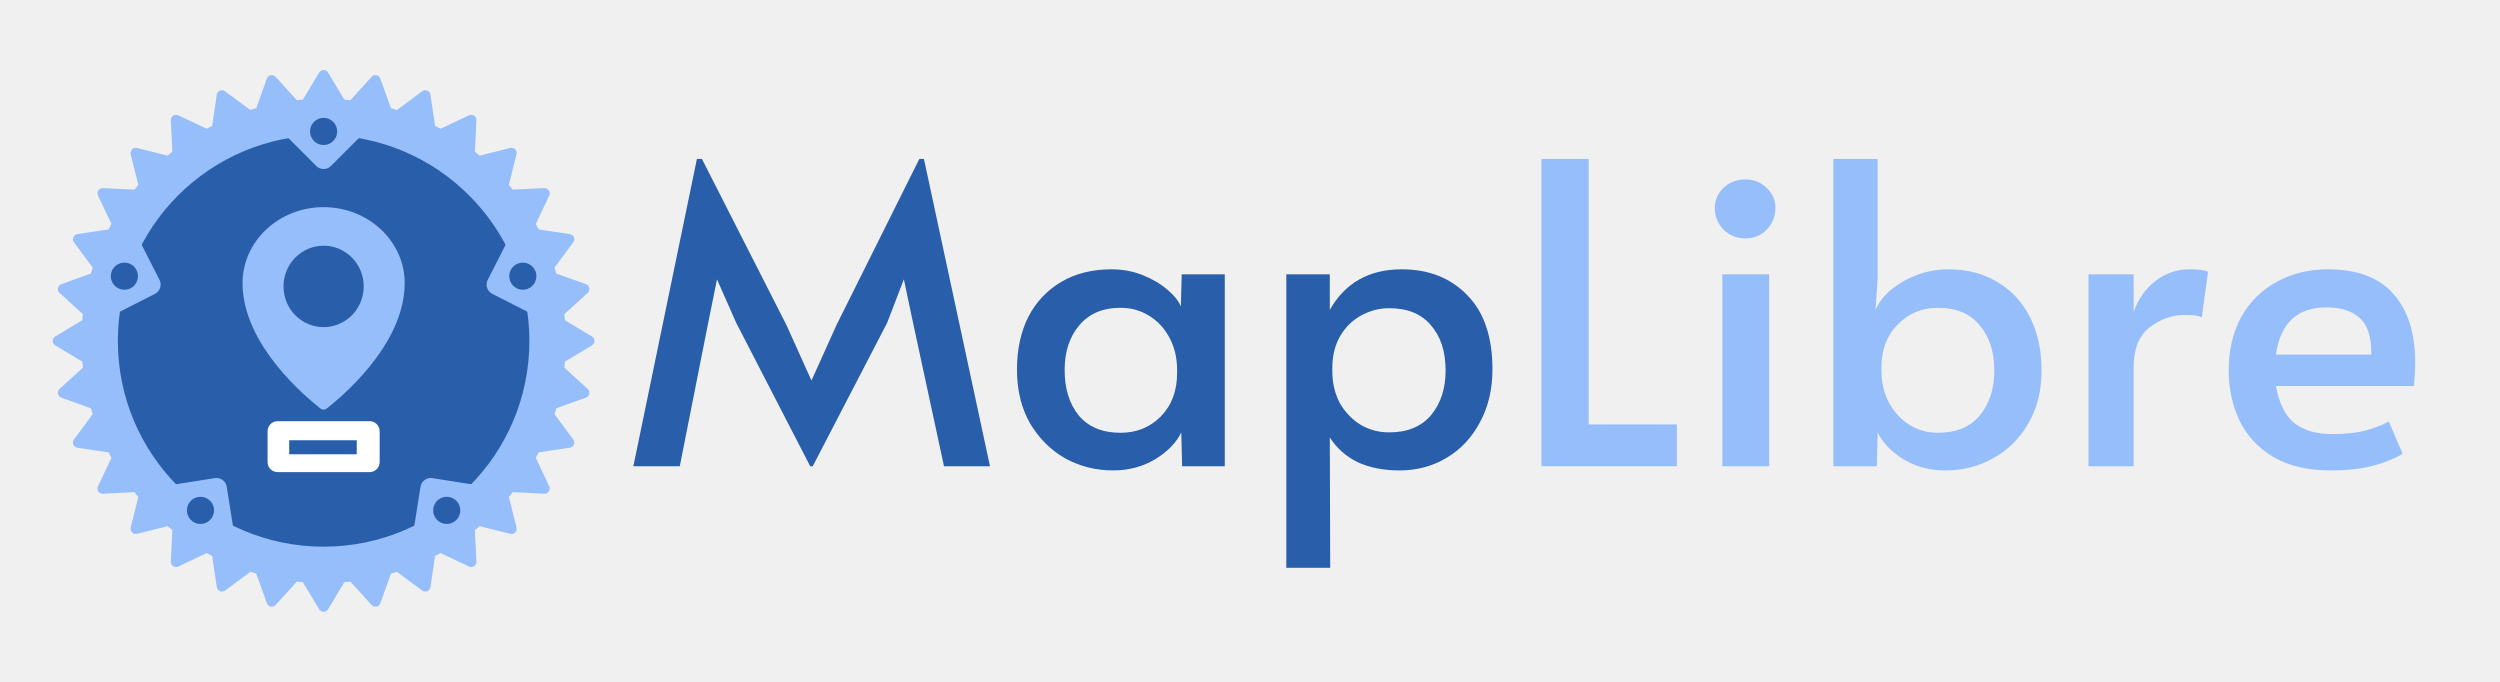
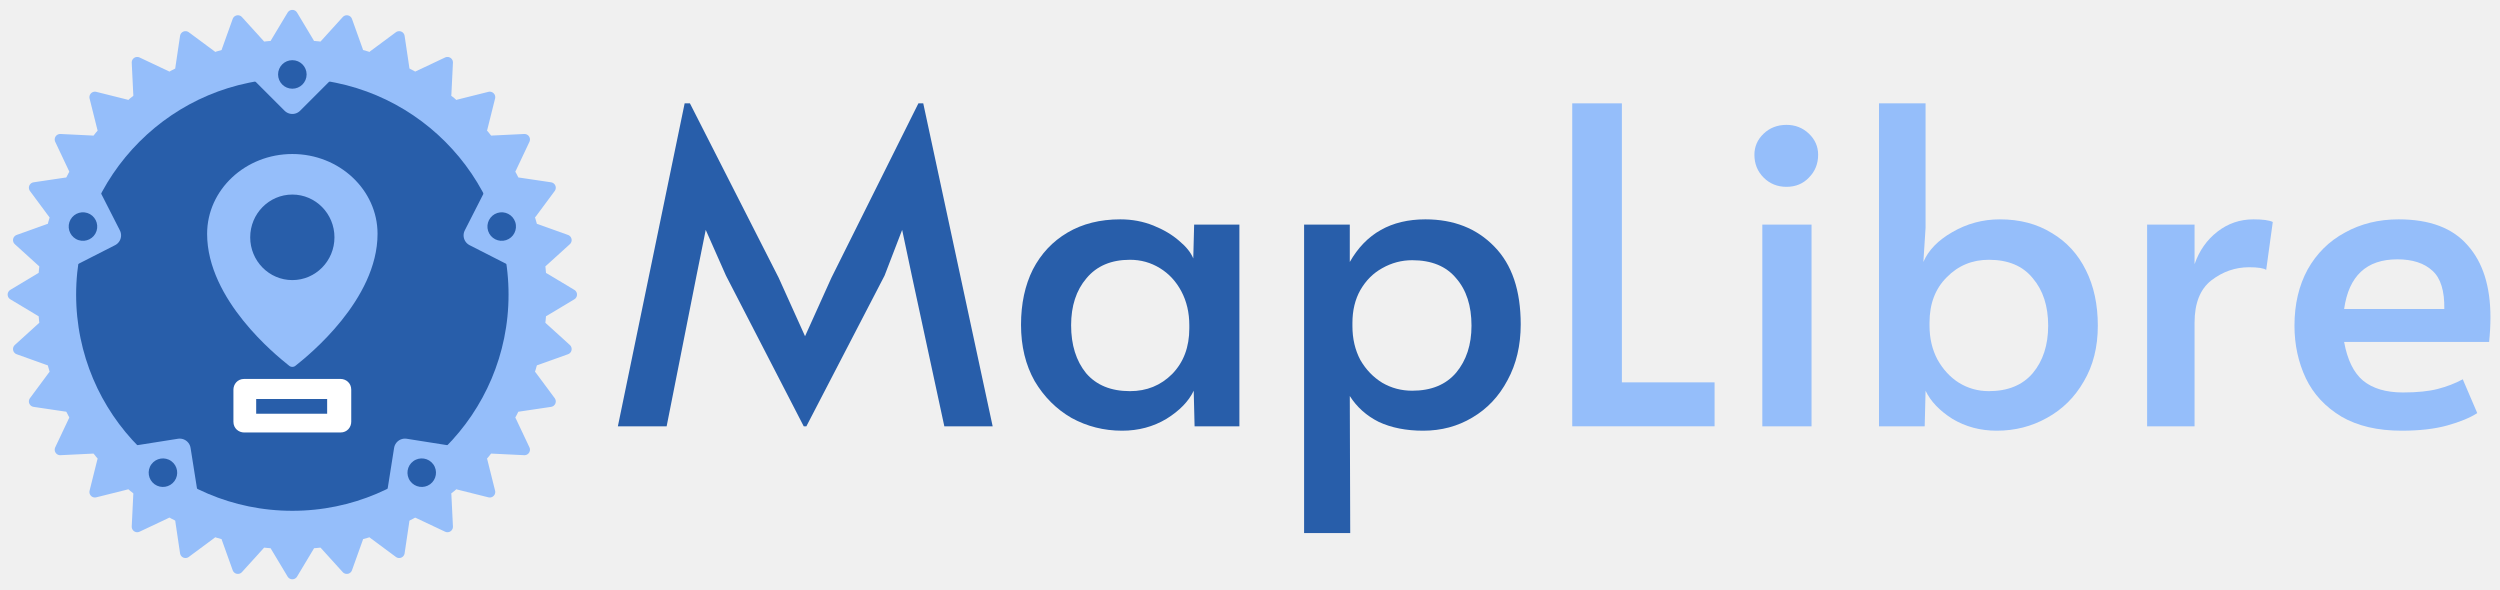
- <svg xmlns="http://www.w3.org/2000/svg" width="100%" height="100%" viewBox="0 0 165 45" version="1.1" xml:space="preserve" style="fill-rule:evenodd;clip-rule:evenodd;">
-   <g transform="matrix(1,0,0,1,19,7.5)">
-     <path d="M29.59,13.807L28.321,10.937L27.741,13.807L25.865,23.272L22.802,23.272L26.996,2.99L27.327,2.99L32.901,13.945L34.557,17.615L36.212,13.945L41.676,2.99L41.98,2.99L46.339,23.272L43.304,23.272L41.262,13.807L40.655,10.937L39.551,13.807L34.64,23.272L34.474,23.272L29.59,13.807Z" style="fill:rgb(40,94,170);fill-rule:nonzero;" />
-   </g>
-   <g transform="matrix(1,0,0,1,19,7.5)">
-     <path d="M54.467,23.548C53.326,23.548 52.268,23.281 51.293,22.747C50.337,22.196 49.564,21.423 48.975,20.43C48.405,19.418 48.12,18.24 48.12,16.898C48.12,15.573 48.368,14.414 48.865,13.421C49.38,12.427 50.107,11.655 51.045,11.103C51.983,10.551 53.087,10.275 54.356,10.275C55.092,10.275 55.782,10.404 56.426,10.661C57.07,10.919 57.612,11.241 58.054,11.627C58.495,11.995 58.79,12.363 58.937,12.731L58.992,10.606L61.834,10.606L61.834,23.272L59.02,23.272L58.965,21.037C58.652,21.699 58.082,22.288 57.254,22.803C56.426,23.299 55.497,23.548 54.467,23.548ZM54.963,21.064C56.012,21.064 56.895,20.706 57.612,19.988C58.33,19.252 58.689,18.296 58.689,17.118L58.689,16.925C58.689,16.134 58.523,15.426 58.192,14.8C57.861,14.175 57.41,13.687 56.84,13.338C56.27,12.988 55.644,12.814 54.963,12.814C53.786,12.814 52.875,13.2 52.232,13.973C51.588,14.727 51.266,15.711 51.266,16.925C51.266,18.158 51.579,19.16 52.204,19.933C52.848,20.687 53.768,21.064 54.963,21.064Z" style="fill:rgb(40,94,170);fill-rule:nonzero;" />
-   </g>
-   <g transform="matrix(1,0,0,1,19,7.5)">
-     <path d="M65.897,10.606L68.767,10.606L68.767,12.951C69.779,11.167 71.361,10.275 73.513,10.275C75.297,10.275 76.742,10.845 77.845,11.986C78.949,13.108 79.501,14.736 79.501,16.87C79.501,18.194 79.225,19.363 78.673,20.374C78.14,21.386 77.404,22.168 76.466,22.72C75.546,23.272 74.516,23.548 73.375,23.548C72.308,23.548 71.379,23.364 70.588,22.996C69.815,22.609 69.208,22.067 68.767,21.368L68.794,29.977L65.897,29.977L65.897,10.606ZM72.685,21.037C73.881,21.037 74.801,20.66 75.445,19.905C76.088,19.133 76.41,18.148 76.41,16.953C76.41,15.702 76.088,14.708 75.445,13.973C74.819,13.218 73.899,12.841 72.685,12.841C72.023,12.841 71.397,13.007 70.809,13.338C70.239,13.651 69.779,14.111 69.429,14.718C69.098,15.306 68.932,15.996 68.932,16.787L68.932,16.98C68.932,17.771 69.098,18.48 69.429,19.105C69.779,19.712 70.239,20.19 70.809,20.54C71.379,20.871 72.004,21.037 72.685,21.037Z" style="fill:rgb(40,94,170);fill-rule:nonzero;" />
-   </g>
-   <g transform="matrix(1,0,0,1,19,7.5)">
-     <path d="M82.736,2.99L85.854,2.99L85.854,20.512L91.676,20.512L91.676,23.272L82.736,23.272L82.736,2.99Z" style="fill:rgb(149,190,250);fill-rule:nonzero;" />
-   </g>
-   <g transform="matrix(1,0,0,1,19,7.5)">
-     <path d="M94.674,10.606L97.765,10.606L97.765,23.272L94.674,23.272L94.674,10.606ZM96.192,8.233C95.622,8.233 95.143,8.04 94.757,7.654C94.371,7.267 94.177,6.789 94.177,6.219C94.177,5.704 94.371,5.262 94.757,4.894C95.143,4.526 95.622,4.342 96.192,4.342C96.744,4.342 97.213,4.526 97.599,4.894C97.985,5.262 98.179,5.704 98.179,6.219C98.179,6.789 97.985,7.267 97.599,7.654C97.231,8.04 96.762,8.233 96.192,8.233Z" style="fill:rgb(149,190,250);fill-rule:nonzero;" />
-   </g>
-   <g transform="matrix(1,0,0,1,19,7.5)">
-     <path d="M109.396,23.548C108.366,23.548 107.437,23.299 106.609,22.803C105.8,22.288 105.239,21.699 104.926,21.037L104.871,23.272L102.001,23.272L102.001,2.99L104.926,2.99L104.926,10.799L104.788,12.951C105.101,12.216 105.708,11.59 106.609,11.075C107.529,10.542 108.523,10.275 109.59,10.275C110.84,10.275 111.926,10.56 112.846,11.13C113.784,11.682 114.501,12.464 114.998,13.476C115.495,14.469 115.743,15.628 115.743,16.953C115.743,18.296 115.449,19.464 114.86,20.457C114.29,21.451 113.517,22.214 112.542,22.747C111.586,23.281 110.537,23.548 109.396,23.548ZM108.9,21.064C110.095,21.064 111.015,20.687 111.659,19.933C112.303,19.16 112.625,18.167 112.625,16.953C112.625,15.72 112.303,14.727 111.659,13.973C111.034,13.2 110.114,12.814 108.9,12.814C107.851,12.814 106.968,13.182 106.251,13.917C105.533,14.635 105.174,15.582 105.174,16.76L105.174,16.953C105.174,17.744 105.34,18.452 105.671,19.077C106.021,19.703 106.471,20.19 107.023,20.54C107.594,20.889 108.219,21.064 108.9,21.064Z" style="fill:rgb(149,190,250);fill-rule:nonzero;" />
-   </g>
-   <g transform="matrix(1,0,0,1,19,7.5)">
-     <path d="M118.839,10.606L121.819,10.606L121.819,13.089C122.113,12.243 122.591,11.563 123.254,11.048C123.916,10.533 124.67,10.275 125.516,10.275C126.105,10.275 126.51,10.33 126.731,10.441L126.317,13.448C126.151,13.338 125.792,13.283 125.241,13.283C124.376,13.283 123.585,13.559 122.867,14.111C122.168,14.662 121.819,15.545 121.819,16.76L121.819,23.272L118.839,23.272L118.839,10.606Z" style="fill:rgb(149,190,250);fill-rule:nonzero;" />
-   </g>
-   <g transform="matrix(1,0,0,1,19,7.5)">
-     <path d="M134.826,23.548C133.318,23.548 132.057,23.253 131.046,22.665C130.034,22.058 129.289,21.257 128.81,20.264C128.332,19.252 128.093,18.148 128.093,16.953C128.093,15.61 128.369,14.432 128.921,13.421C129.491,12.409 130.273,11.636 131.266,11.103C132.26,10.551 133.382,10.275 134.633,10.275C136.583,10.275 138.027,10.818 138.965,11.903C139.922,12.97 140.4,14.478 140.4,16.428C140.4,16.925 140.372,17.44 140.317,17.974L131.211,17.974C131.414,19.096 131.809,19.905 132.398,20.402C133.005,20.899 133.842,21.147 134.909,21.147C135.792,21.147 136.518,21.073 137.089,20.926C137.659,20.779 138.183,20.577 138.662,20.319L139.572,22.444C139.112,22.738 138.487,22.996 137.696,23.217C136.905,23.437 135.948,23.548 134.826,23.548ZM137.503,15.904C137.521,14.764 137.273,13.963 136.758,13.503C136.242,13.025 135.507,12.786 134.55,12.786C132.618,12.786 131.505,13.825 131.211,15.904L137.503,15.904Z" style="fill:rgb(149,190,250);fill-rule:nonzero;" />
-   </g>
-   <g id="Logo" transform="matrix(0.0743591,0,0,0.0743591,-8.18244,-4.96454)">
-     <g id="pin" transform="matrix(2.71376,0,0,2.71376,233.68,205.756)">
-       <g transform="matrix(4.86716,0,0,4.86716,-12.724,-12.724)">
-         <circle cx="15" cy="15" r="14.3" style="fill:rgb(40,94,170);" />
+ <svg xmlns="http://www.w3.org/2000/svg" width="100%" height="100%" viewBox="0 0 157 37" version="1.1" xml:space="preserve" style="fill-rule:evenodd;clip-rule:evenodd;">
+   <path d="M45.59,17.307L44.32,14.437L43.741,17.307L41.865,26.772L38.802,26.772L42.996,6.49L43.327,6.49L48.901,17.445L50.557,21.115L52.212,17.445L57.676,6.49L57.98,6.49L62.339,26.772L59.304,26.772L57.262,17.307L56.655,14.437L55.551,17.307L50.64,26.772L50.474,26.772L45.59,17.307Z" style="fill:rgb(40,94,170);fill-rule:nonzero;" />
+   <path d="M70.467,27.048C69.326,27.048 68.268,26.781 67.293,26.247C66.337,25.696 65.564,24.923 64.975,23.93C64.405,22.918 64.12,21.74 64.12,20.398C64.12,19.073 64.368,17.914 64.865,16.921C65.38,15.927 66.107,15.155 67.045,14.603C67.983,14.051 69.087,13.775 70.356,13.775C71.092,13.775 71.782,13.904 72.426,14.161C73.07,14.419 73.612,14.741 74.054,15.127C74.495,15.495 74.79,15.863 74.937,16.231L74.992,14.106L77.834,14.106L77.834,26.772L75.02,26.772L74.965,24.537C74.652,25.199 74.082,25.788 73.254,26.303C72.426,26.799 71.497,27.048 70.467,27.048ZM70.963,24.564C72.012,24.564 72.895,24.206 73.612,23.488C74.33,22.752 74.689,21.796 74.689,20.618L74.689,20.425C74.689,19.634 74.523,18.926 74.192,18.3C73.861,17.675 73.41,17.187 72.84,16.838C72.269,16.488 71.644,16.314 70.963,16.314C69.786,16.314 68.875,16.7 68.232,17.473C67.588,18.227 67.266,19.211 67.266,20.425C67.266,21.658 67.578,22.66 68.204,23.433C68.848,24.187 69.768,24.564 70.963,24.564Z" style="fill:rgb(40,94,170);fill-rule:nonzero;" />
+   <path d="M81.897,14.106L84.767,14.106L84.767,16.452C85.779,14.667 87.361,13.775 89.513,13.775C91.297,13.775 92.742,14.345 93.845,15.486C94.949,16.608 95.501,18.236 95.501,20.37C95.501,21.694 95.225,22.863 94.673,23.874C94.14,24.886 93.404,25.668 92.466,26.22C91.546,26.772 90.516,27.048 89.375,27.048C88.308,27.048 87.379,26.864 86.588,26.496C85.815,26.109 85.208,25.567 84.767,24.868L84.794,33.477L81.897,33.477L81.897,14.106ZM88.685,24.537C89.881,24.537 90.801,24.16 91.445,23.405C92.088,22.633 92.41,21.648 92.41,20.453C92.41,19.202 92.088,18.208 91.445,17.473C90.819,16.718 89.899,16.341 88.685,16.341C88.023,16.341 87.397,16.507 86.809,16.838C86.239,17.151 85.779,17.611 85.429,18.218C85.098,18.806 84.932,19.496 84.932,20.287L84.932,20.48C84.932,21.271 85.098,21.98 85.429,22.605C85.779,23.212 86.239,23.69 86.809,24.04C87.379,24.371 88.004,24.537 88.685,24.537Z" style="fill:rgb(40,94,170);fill-rule:nonzero;" />
+   <path d="M98.736,6.49L101.854,6.49L101.854,24.012L107.676,24.012L107.676,26.772L98.736,26.772L98.736,6.49Z" style="fill:rgb(149,190,250);fill-rule:nonzero;" />
+   <path d="M110.674,14.106L113.765,14.106L113.765,26.772L110.674,26.772L110.674,14.106ZM112.192,11.733C111.622,11.733 111.143,11.54 110.757,11.154C110.371,10.767 110.177,10.289 110.177,9.719C110.177,9.204 110.371,8.762 110.757,8.394C111.143,8.026 111.622,7.842 112.192,7.842C112.744,7.842 113.213,8.026 113.599,8.394C113.985,8.762 114.179,9.204 114.179,9.719C114.179,10.289 113.985,10.767 113.599,11.154C113.231,11.54 112.762,11.733 112.192,11.733Z" style="fill:rgb(149,190,250);fill-rule:nonzero;" />
+   <path d="M125.396,27.048C124.366,27.048 123.437,26.799 122.609,26.303C121.8,25.788 121.239,25.199 120.926,24.537L120.871,26.772L118.001,26.772L118.001,6.49L120.926,6.49L120.926,14.299L120.788,16.452C121.101,15.716 121.708,15.09 122.609,14.575C123.529,14.042 124.523,13.775 125.59,13.775C126.84,13.775 127.926,14.06 128.846,14.63C129.784,15.182 130.501,15.964 130.998,16.976C131.495,17.969 131.743,19.128 131.743,20.453C131.743,21.796 131.449,22.964 130.86,23.957C130.29,24.951 129.517,25.714 128.542,26.247C127.586,26.781 126.537,27.048 125.396,27.048ZM124.9,24.564C126.095,24.564 127.015,24.187 127.659,23.433C128.303,22.66 128.625,21.667 128.625,20.453C128.625,19.22 128.303,18.227 127.659,17.473C127.034,16.7 126.114,16.314 124.9,16.314C123.851,16.314 122.968,16.682 122.251,17.417C121.533,18.135 121.174,19.082 121.174,20.26L121.174,20.453C121.174,21.244 121.34,21.952 121.671,22.577C122.021,23.203 122.471,23.69 123.023,24.04C123.594,24.389 124.219,24.564 124.9,24.564Z" style="fill:rgb(149,190,250);fill-rule:nonzero;" />
+   <path d="M134.839,14.106L137.819,14.106L137.819,16.59C138.113,15.743 138.591,15.063 139.254,14.548C139.916,14.033 140.67,13.775 141.516,13.775C142.105,13.775 142.51,13.83 142.731,13.941L142.317,16.948C142.151,16.838 141.792,16.783 141.241,16.783C140.376,16.783 139.585,17.059 138.867,17.611C138.168,18.162 137.819,19.045 137.819,20.26L137.819,26.772L134.839,26.772L134.839,14.106Z" style="fill:rgb(149,190,250);fill-rule:nonzero;" />
+   <path d="M150.826,27.048C149.318,27.048 148.057,26.753 147.046,26.165C146.034,25.558 145.289,24.757 144.81,23.764C144.332,22.752 144.093,21.648 144.093,20.453C144.093,19.11 144.369,17.932 144.921,16.921C145.491,15.909 146.273,15.136 147.266,14.603C148.26,14.051 149.382,13.775 150.633,13.775C152.583,13.775 154.027,14.318 154.965,15.403C155.922,16.47 156.4,17.978 156.4,19.928C156.4,20.425 156.372,20.94 156.317,21.474L147.211,21.474C147.414,22.596 147.809,23.405 148.398,23.902C149.005,24.399 149.842,24.647 150.909,24.647C151.792,24.647 152.518,24.573 153.089,24.426C153.659,24.279 154.183,24.077 154.662,23.819L155.572,25.944C155.112,26.238 154.487,26.496 153.696,26.717C152.905,26.937 151.948,27.048 150.826,27.048ZM153.503,19.404C153.521,18.264 153.273,17.463 152.758,17.003C152.242,16.525 151.507,16.286 150.55,16.286C148.618,16.286 147.505,17.325 147.211,19.404L153.503,19.404Z" style="fill:rgb(149,190,250);fill-rule:nonzero;" />
+   <g id="Logo">
+     <g id="pin">
+       <circle cx="18.359" cy="18.5" r="14.045" style="fill:rgb(40,94,170);" />
+       <path d="M13.007,14.685C13.007,11.921 15.408,9.672 18.359,9.672C21.31,9.672 23.71,11.921 23.71,14.685C23.71,18.839 19.334,22.346 18.646,22.897C18.603,22.931 18.575,22.954 18.562,22.965C18.505,23.015 18.432,23.04 18.359,23.04C18.285,23.04 18.212,23.015 18.155,22.965C18.142,22.954 18.114,22.931 18.071,22.897C17.384,22.346 13.007,18.839 13.007,14.685ZM18.359,17.59C19.82,17.59 21.004,16.387 21.004,14.904C21.004,13.421 19.82,12.218 18.359,12.218C16.897,12.218 15.713,13.421 15.713,14.904C15.713,16.387 16.897,17.59 18.359,17.59Z" style="fill:rgb(149,190,250);" />
+       <path d="M15.332,23.797C14.911,23.797 14.659,24.133 14.659,24.47L14.659,26.488C14.659,26.908 14.995,27.16 15.332,27.16L21.385,27.16C21.806,27.16 22.058,26.824 22.058,26.488L22.058,24.47C22.058,24.049 21.722,23.797 21.385,23.797L15.332,23.797ZM20.545,25.058L16.088,25.058L16.088,25.983L20.545,25.983L20.545,25.058Z" style="fill:white;" />
+     </g>
+     <g id="gear">
+       <circle cx="18.359" cy="18.5" r="14.783" style="fill:none;stroke:rgb(149,190,250);stroke-width:2.41px;" />
+       <g id="cogs">
+         <path id="cog" d="M34.173,19.531L35.892,18.5L34.173,17.469L34.173,19.531Z" style="fill:rgb(149,190,250);fill-rule:nonzero;stroke:rgb(149,190,250);stroke-width:0.69px;stroke-linejoin:round;" />
+         <path id="cog1" d="M33.668,22.597L35.555,21.921L34.071,20.574L33.668,22.597Z" style="fill:rgb(149,190,250);fill-rule:nonzero;stroke:rgb(149,190,250);stroke-width:0.69px;stroke-linejoin:round;" />
+         <path id="cog2" d="M32.575,25.505L34.558,25.21L33.364,23.599L32.575,25.505Z" style="fill:rgb(149,190,250);fill-rule:nonzero;stroke:rgb(149,190,250);stroke-width:0.69px;stroke-linejoin:round;" />
+         <path id="cog3" d="M30.935,28.144L32.937,28.241L32.081,26.429L30.935,28.144Z" style="fill:rgb(149,190,250);fill-rule:nonzero;stroke:rgb(149,190,250);stroke-width:0.69px;stroke-linejoin:round;" />
+         <path id="cog4" d="M28.812,30.412L30.757,30.898L30.271,28.953L28.812,30.412Z" style="fill:rgb(149,190,250);fill-rule:nonzero;stroke:rgb(149,190,250);stroke-width:0.69px;stroke-linejoin:round;" />
+         <path id="cog5" d="M26.287,32.223L28.1,33.079L28.002,31.077L26.287,32.223Z" style="fill:rgb(149,190,250);fill-rule:nonzero;stroke:rgb(149,190,250);stroke-width:0.69px;stroke-linejoin:round;" />
+         <path id="cog6" d="M23.458,33.506L25.068,34.699L25.363,32.716L23.458,33.506Z" style="fill:rgb(149,190,250);fill-rule:nonzero;stroke:rgb(149,190,250);stroke-width:0.69px;stroke-linejoin:round;" />
+         <path id="cog7" d="M20.432,34.212L21.779,35.697L22.455,33.81L20.432,34.212Z" style="fill:rgb(149,190,250);fill-rule:nonzero;stroke:rgb(149,190,250);stroke-width:0.69px;stroke-linejoin:round;" />
+         <path id="cog8" d="M17.327,34.315L18.359,36.034L19.39,34.315L17.327,34.315Z" style="fill:rgb(149,190,250);fill-rule:nonzero;stroke:rgb(149,190,250);stroke-width:0.69px;stroke-linejoin:round;" />
+         <path id="cog9" d="M14.262,33.81L14.938,35.697L16.285,34.212L14.262,33.81Z" style="fill:rgb(149,190,250);fill-rule:nonzero;stroke:rgb(149,190,250);stroke-width:0.69px;stroke-linejoin:round;" />
+         <path id="cog10" d="M11.354,32.716L11.649,34.699L13.259,33.506L11.354,32.716Z" style="fill:rgb(149,190,250);fill-rule:nonzero;stroke:rgb(149,190,250);stroke-width:0.69px;stroke-linejoin:round;" />
+         <path id="cog11" d="M8.715,31.077L8.617,33.079L10.43,32.223L8.715,31.077Z" style="fill:rgb(149,190,250);fill-rule:nonzero;stroke:rgb(149,190,250);stroke-width:0.69px;stroke-linejoin:round;" />
+         <path id="cog12" d="M6.446,28.953L5.96,30.898L7.905,30.412L6.446,28.953Z" style="fill:rgb(149,190,250);fill-rule:nonzero;stroke:rgb(149,190,250);stroke-width:0.69px;stroke-linejoin:round;" />
+         <path id="cog13" d="M4.636,26.429L3.78,28.241L5.782,28.144L4.636,26.429Z" style="fill:rgb(149,190,250);fill-rule:nonzero;stroke:rgb(149,190,250);stroke-width:0.69px;stroke-linejoin:round;" />
+         <path id="cog14" d="M3.353,23.599L2.159,25.21L4.142,25.505L3.353,23.599Z" style="fill:rgb(149,190,250);fill-rule:nonzero;stroke:rgb(149,190,250);stroke-width:0.69px;stroke-linejoin:round;" />
+         <path id="cog15" d="M2.646,20.574L1.162,21.921L3.049,22.597L2.646,20.574Z" style="fill:rgb(149,190,250);fill-rule:nonzero;stroke:rgb(149,190,250);stroke-width:0.69px;stroke-linejoin:round;" />
+         <path id="cog16" d="M2.544,17.469L0.825,18.5L2.544,19.531L2.544,17.469Z" style="fill:rgb(149,190,250);fill-rule:nonzero;stroke:rgb(149,190,250);stroke-width:0.69px;stroke-linejoin:round;" />
+         <path id="cog17" d="M3.049,14.403L1.162,15.079L2.646,16.426L3.049,14.403Z" style="fill:rgb(149,190,250);fill-rule:nonzero;stroke:rgb(149,190,250);stroke-width:0.69px;stroke-linejoin:round;" />
+         <path id="cog18" d="M4.142,11.495L2.159,11.79L3.353,13.401L4.142,11.495Z" style="fill:rgb(149,190,250);fill-rule:nonzero;stroke:rgb(149,190,250);stroke-width:0.69px;stroke-linejoin:round;" />
+         <path id="cog19" d="M5.782,8.856L3.78,8.759L4.636,10.571L5.782,8.856Z" style="fill:rgb(149,190,250);fill-rule:nonzero;stroke:rgb(149,190,250);stroke-width:0.69px;stroke-linejoin:round;" />
+         <path id="cog20" d="M7.905,6.588L5.96,6.102L6.446,8.047L7.905,6.588Z" style="fill:rgb(149,190,250);fill-rule:nonzero;stroke:rgb(149,190,250);stroke-width:0.69px;stroke-linejoin:round;" />
+         <path id="cog21" d="M10.43,4.777L8.617,3.921L8.715,5.923L10.43,4.777Z" style="fill:rgb(149,190,250);fill-rule:nonzero;stroke:rgb(149,190,250);stroke-width:0.69px;stroke-linejoin:round;" />
+         <path id="cog22" d="M13.259,3.494L11.649,2.301L11.354,4.284L13.259,3.494Z" style="fill:rgb(149,190,250);fill-rule:nonzero;stroke:rgb(149,190,250);stroke-width:0.69px;stroke-linejoin:round;" />
+         <path id="cog23" d="M16.285,2.788L14.938,1.303L14.262,3.19L16.285,2.788Z" style="fill:rgb(149,190,250);fill-rule:nonzero;stroke:rgb(149,190,250);stroke-width:0.69px;stroke-linejoin:round;" />
+         <path id="cog24" d="M19.39,2.685L18.359,0.966L17.327,2.685L19.39,2.685Z" style="fill:rgb(149,190,250);fill-rule:nonzero;stroke:rgb(149,190,250);stroke-width:0.69px;stroke-linejoin:round;" />
+         <path id="cog25" d="M22.455,3.19L21.779,1.303L20.432,2.788L22.455,3.19Z" style="fill:rgb(149,190,250);fill-rule:nonzero;stroke:rgb(149,190,250);stroke-width:0.69px;stroke-linejoin:round;" />
+         <path id="cog26" d="M25.363,4.284L25.068,2.301L23.458,3.494L25.363,4.284Z" style="fill:rgb(149,190,250);fill-rule:nonzero;stroke:rgb(149,190,250);stroke-width:0.69px;stroke-linejoin:round;" />
+         <path id="cog27" d="M28.002,5.923L28.1,3.921L26.287,4.777L28.002,5.923Z" style="fill:rgb(149,190,250);fill-rule:nonzero;stroke:rgb(149,190,250);stroke-width:0.69px;stroke-linejoin:round;" />
+         <path id="cog28" d="M30.271,8.047L30.757,6.102L28.812,6.588L30.271,8.047Z" style="fill:rgb(149,190,250);fill-rule:nonzero;stroke:rgb(149,190,250);stroke-width:0.69px;stroke-linejoin:round;" />
+         <path id="cog29" d="M32.081,10.571L32.937,8.759L30.935,8.856L32.081,10.571Z" style="fill:rgb(149,190,250);fill-rule:nonzero;stroke:rgb(149,190,250);stroke-width:0.69px;stroke-linejoin:round;" />
+         <path id="cog30" d="M33.364,13.401L34.558,11.79L32.575,11.495L33.364,13.401Z" style="fill:rgb(149,190,250);fill-rule:nonzero;stroke:rgb(149,190,250);stroke-width:0.69px;stroke-linejoin:round;" />
+         <path id="cog31" d="M34.071,16.426L35.555,15.079L33.668,14.403L34.071,16.426Z" style="fill:rgb(149,190,250);fill-rule:nonzero;stroke:rgb(149,190,250);stroke-width:0.69px;stroke-linejoin:round;" />
      </g>
-       <g transform="matrix(3.20362,0,0,3.20362,32.4816,16.4597)">
-         <path d="M0.4,7.778C0.4,3.502 4.113,0.023 8.678,0.023C13.243,0.023 16.956,3.502 16.956,7.778C16.956,14.203 10.187,19.628 9.123,20.481C9.057,20.534 9.013,20.569 8.994,20.586C8.905,20.664 8.791,20.703 8.678,20.703C8.565,20.703 8.452,20.664 8.363,20.586C8.344,20.569 8.3,20.534 8.234,20.481C7.17,19.628 0.4,14.203 0.4,7.778ZM8.678,12.271C10.939,12.271 12.771,10.411 12.771,8.117C12.771,5.822 10.939,3.962 8.678,3.962C6.418,3.962 4.585,5.822 4.585,8.117C4.585,10.411 6.418,12.271 8.678,12.271Z" style="fill:rgb(149,190,250);" />
-       </g>
-       <g transform="matrix(4.16667,0,0,4.16667,-2.21667,-2.21667)">
-         <path d="M11.4,21.3C10.9,21.3 10.6,21.7 10.6,22.1L10.6,24.5C10.6,25 11,25.3 11.4,25.3L18.6,25.3C19.1,25.3 19.4,24.9 19.4,24.5L19.4,22.1C19.4,21.6 19,21.3 18.6,21.3L11.4,21.3ZM17.6,22.8L12.3,22.8L12.3,23.9L17.6,23.9L17.6,22.8Z" style="fill:white;" />
+       <g id="mounts">
+         <path id="mount" d="M15.952,4.06L18.359,6.467L20.765,4.06L15.952,4.06Z" style="fill:rgb(149,190,250);fill-rule:nonzero;stroke:rgb(149,190,250);stroke-width:1.38px;stroke-linejoin:round;" />
+         <path id="mount1" d="M31.348,11.749L29.803,14.782L32.835,16.327L31.348,11.749Z" style="fill:rgb(149,190,250);fill-rule:nonzero;stroke:rgb(149,190,250);stroke-width:1.38px;stroke-linejoin:round;" />
+         <path id="mount2" d="M28.793,28.767L25.431,28.235L24.899,31.596L28.793,28.767Z" style="fill:rgb(149,190,250);fill-rule:nonzero;stroke:rgb(149,190,250);stroke-width:1.38px;stroke-linejoin:round;" />
+         <path id="mount3" d="M11.818,31.596L11.286,28.235L7.924,28.767L11.818,31.596Z" style="fill:rgb(149,190,250);fill-rule:nonzero;stroke:rgb(149,190,250);stroke-width:1.38px;stroke-linejoin:round;" />
+         <path id="mount4" d="M3.882,16.327L6.914,14.782L5.369,11.749L3.882,16.327Z" style="fill:rgb(149,190,250);fill-rule:nonzero;stroke:rgb(149,190,250);stroke-width:1.38px;stroke-linejoin:round;" />
      </g>
    </g>
-     <g id="gear" transform="matrix(4.62351,0,0,4.62351,397.275,369.35)">
-       <circle cx="0" cy="0" r="43" style="fill:none;stroke:rgb(149,190,250);stroke-width:7px;" />
-       <g id="cogs">
-         <path id="cog" d="M46,3L51,0L46,-3L46,3Z" style="fill:rgb(149,190,250);fill-rule:nonzero;stroke:rgb(149,190,250);stroke-width:2px;stroke-linejoin:round;" />
-         <g id="cog1" transform="matrix(0.980785,0.19509,-0.19509,0.980785,0,0)">
-           <path d="M46,3L51,0L46,-3L46,3Z" style="fill:rgb(149,190,250);fill-rule:nonzero;stroke:rgb(149,190,250);stroke-width:2px;stroke-linejoin:round;" />
-         </g>
-         <g id="cog2" transform="matrix(0.92388,0.382683,-0.382683,0.92388,0,0)">
-           <path d="M46,3L51,0L46,-3L46,3Z" style="fill:rgb(149,190,250);fill-rule:nonzero;stroke:rgb(149,190,250);stroke-width:2px;stroke-linejoin:round;" />
-         </g>
-         <g id="cog3" transform="matrix(0.83147,0.55557,-0.55557,0.83147,0,0)">
-           <path d="M46,3L51,0L46,-3L46,3Z" style="fill:rgb(149,190,250);fill-rule:nonzero;stroke:rgb(149,190,250);stroke-width:2px;stroke-linejoin:round;" />
-         </g>
-         <g id="cog4" transform="matrix(0.707107,0.707107,-0.707107,0.707107,0,0)">
-           <path d="M46,3L51,0L46,-3L46,3Z" style="fill:rgb(149,190,250);fill-rule:nonzero;stroke:rgb(149,190,250);stroke-width:2px;stroke-linejoin:round;" />
-         </g>
-         <g id="cog5" transform="matrix(0.55557,0.83147,-0.83147,0.55557,0,0)">
-           <path d="M46,3L51,0L46,-3L46,3Z" style="fill:rgb(149,190,250);fill-rule:nonzero;stroke:rgb(149,190,250);stroke-width:2px;stroke-linejoin:round;" />
-         </g>
-         <g id="cog6" transform="matrix(0.382683,0.92388,-0.92388,0.382683,0,0)">
-           <path d="M46,3L51,0L46,-3L46,3Z" style="fill:rgb(149,190,250);fill-rule:nonzero;stroke:rgb(149,190,250);stroke-width:2px;stroke-linejoin:round;" />
-         </g>
-         <g id="cog7" transform="matrix(0.19509,0.980785,-0.980785,0.19509,0,0)">
-           <path d="M46,3L51,0L46,-3L46,3Z" style="fill:rgb(149,190,250);fill-rule:nonzero;stroke:rgb(149,190,250);stroke-width:2px;stroke-linejoin:round;" />
-         </g>
-         <g id="cog8" transform="matrix(-3.82857e-16,1,-1,-3.82857e-16,0,0)">
-           <path d="M46,3L51,0L46,-3L46,3Z" style="fill:rgb(149,190,250);fill-rule:nonzero;stroke:rgb(149,190,250);stroke-width:2px;stroke-linejoin:round;" />
-         </g>
-         <g id="cog9" transform="matrix(-0.19509,0.980785,-0.980785,-0.19509,0,0)">
-           <path d="M46,3L51,0L46,-3L46,3Z" style="fill:rgb(149,190,250);fill-rule:nonzero;stroke:rgb(149,190,250);stroke-width:2px;stroke-linejoin:round;" />
-         </g>
-         <g id="cog10" transform="matrix(-0.382683,0.92388,-0.92388,-0.382683,0,0)">
-           <path d="M46,3L51,0L46,-3L46,3Z" style="fill:rgb(149,190,250);fill-rule:nonzero;stroke:rgb(149,190,250);stroke-width:2px;stroke-linejoin:round;" />
-         </g>
-         <g id="cog11" transform="matrix(-0.55557,0.83147,-0.83147,-0.55557,0,0)">
-           <path d="M46,3L51,0L46,-3L46,3Z" style="fill:rgb(149,190,250);fill-rule:nonzero;stroke:rgb(149,190,250);stroke-width:2px;stroke-linejoin:round;" />
-         </g>
-         <g id="cog12" transform="matrix(-0.707107,0.707107,-0.707107,-0.707107,0,0)">
-           <path d="M46,3L51,0L46,-3L46,3Z" style="fill:rgb(149,190,250);fill-rule:nonzero;stroke:rgb(149,190,250);stroke-width:2px;stroke-linejoin:round;" />
-         </g>
-         <g id="cog13" transform="matrix(-0.83147,0.55557,-0.55557,-0.83147,0,0)">
-           <path d="M46,3L51,0L46,-3L46,3Z" style="fill:rgb(149,190,250);fill-rule:nonzero;stroke:rgb(149,190,250);stroke-width:2px;stroke-linejoin:round;" />
-         </g>
-         <g id="cog14" transform="matrix(-0.92388,0.382683,-0.382683,-0.92388,0,0)">
-           <path d="M46,3L51,0L46,-3L46,3Z" style="fill:rgb(149,190,250);fill-rule:nonzero;stroke:rgb(149,190,250);stroke-width:2px;stroke-linejoin:round;" />
-         </g>
-         <g id="cog15" transform="matrix(-0.980785,0.19509,-0.19509,-0.980785,0,0)">
-           <path d="M46,3L51,0L46,-3L46,3Z" style="fill:rgb(149,190,250);fill-rule:nonzero;stroke:rgb(149,190,250);stroke-width:2px;stroke-linejoin:round;" />
-         </g>
-         <g id="cog16" transform="matrix(-1,-7.65714e-16,7.65714e-16,-1,0,0)">
-           <path d="M46,3L51,0L46,-3L46,3Z" style="fill:rgb(149,190,250);fill-rule:nonzero;stroke:rgb(149,190,250);stroke-width:2px;stroke-linejoin:round;" />
-         </g>
-         <g id="cog17" transform="matrix(-0.980785,-0.19509,0.19509,-0.980785,0,0)">
-           <path d="M46,3L51,0L46,-3L46,3Z" style="fill:rgb(149,190,250);fill-rule:nonzero;stroke:rgb(149,190,250);stroke-width:2px;stroke-linejoin:round;" />
-         </g>
-         <g id="cog18" transform="matrix(-0.92388,-0.382683,0.382683,-0.92388,0,0)">
-           <path d="M46,3L51,0L46,-3L46,3Z" style="fill:rgb(149,190,250);fill-rule:nonzero;stroke:rgb(149,190,250);stroke-width:2px;stroke-linejoin:round;" />
-         </g>
-         <g id="cog19" transform="matrix(-0.83147,-0.55557,0.55557,-0.83147,0,0)">
-           <path d="M46,3L51,0L46,-3L46,3Z" style="fill:rgb(149,190,250);fill-rule:nonzero;stroke:rgb(149,190,250);stroke-width:2px;stroke-linejoin:round;" />
-         </g>
-         <g id="cog20" transform="matrix(-0.707107,-0.707107,0.707107,-0.707107,0,0)">
-           <path d="M46,3L51,0L46,-3L46,3Z" style="fill:rgb(149,190,250);fill-rule:nonzero;stroke:rgb(149,190,250);stroke-width:2px;stroke-linejoin:round;" />
-         </g>
-         <g id="cog21" transform="matrix(-0.55557,-0.83147,0.83147,-0.55557,0,0)">
-           <path d="M46,3L51,0L46,-3L46,3Z" style="fill:rgb(149,190,250);fill-rule:nonzero;stroke:rgb(149,190,250);stroke-width:2px;stroke-linejoin:round;" />
-         </g>
-         <g id="cog22" transform="matrix(-0.382683,-0.92388,0.92388,-0.382683,0,0)">
-           <path d="M46,3L51,0L46,-3L46,3Z" style="fill:rgb(149,190,250);fill-rule:nonzero;stroke:rgb(149,190,250);stroke-width:2px;stroke-linejoin:round;" />
-         </g>
-         <g id="cog23" transform="matrix(-0.19509,-0.980785,0.980785,-0.19509,0,0)">
-           <path d="M46,3L51,0L46,-3L46,3Z" style="fill:rgb(149,190,250);fill-rule:nonzero;stroke:rgb(149,190,250);stroke-width:2px;stroke-linejoin:round;" />
-         </g>
-         <g id="cog24" transform="matrix(7.04481e-16,-1,1,7.04481e-16,0,0)">
-           <path d="M46,3L51,0L46,-3L46,3Z" style="fill:rgb(149,190,250);fill-rule:nonzero;stroke:rgb(149,190,250);stroke-width:2px;stroke-linejoin:round;" />
-         </g>
-         <g id="cog25" transform="matrix(0.19509,-0.980785,0.980785,0.19509,0,0)">
-           <path d="M46,3L51,0L46,-3L46,3Z" style="fill:rgb(149,190,250);fill-rule:nonzero;stroke:rgb(149,190,250);stroke-width:2px;stroke-linejoin:round;" />
-         </g>
-         <g id="cog26" transform="matrix(0.382683,-0.92388,0.92388,0.382683,0,0)">
-           <path d="M46,3L51,0L46,-3L46,3Z" style="fill:rgb(149,190,250);fill-rule:nonzero;stroke:rgb(149,190,250);stroke-width:2px;stroke-linejoin:round;" />
-         </g>
-         <g id="cog27" transform="matrix(0.55557,-0.83147,0.83147,0.55557,0,0)">
-           <path d="M46,3L51,0L46,-3L46,3Z" style="fill:rgb(149,190,250);fill-rule:nonzero;stroke:rgb(149,190,250);stroke-width:2px;stroke-linejoin:round;" />
-         </g>
-         <g id="cog28" transform="matrix(0.707107,-0.707107,0.707107,0.707107,0,0)">
-           <path d="M46,3L51,0L46,-3L46,3Z" style="fill:rgb(149,190,250);fill-rule:nonzero;stroke:rgb(149,190,250);stroke-width:2px;stroke-linejoin:round;" />
-         </g>
-         <g id="cog29" transform="matrix(0.83147,-0.55557,0.55557,0.83147,0,0)">
-           <path d="M46,3L51,0L46,-3L46,3Z" style="fill:rgb(149,190,250);fill-rule:nonzero;stroke:rgb(149,190,250);stroke-width:2px;stroke-linejoin:round;" />
-         </g>
-         <g id="cog30" transform="matrix(0.92388,-0.382683,0.382683,0.92388,0,0)">
-           <path d="M46,3L51,0L46,-3L46,3Z" style="fill:rgb(149,190,250);fill-rule:nonzero;stroke:rgb(149,190,250);stroke-width:2px;stroke-linejoin:round;" />
-         </g>
-         <g id="cog31" transform="matrix(0.980785,-0.19509,0.19509,0.980785,0,0)">
-           <path d="M46,3L51,0L46,-3L46,3Z" style="fill:rgb(149,190,250);fill-rule:nonzero;stroke:rgb(149,190,250);stroke-width:2px;stroke-linejoin:round;" />
-         </g>
-       </g>
-       <g id="mounts">
-         <path id="mount" d="M-7,-42L0,-35L7,-42L-7,-42Z" style="fill:rgb(149,190,250);fill-rule:nonzero;stroke:rgb(149,190,250);stroke-width:4px;stroke-linejoin:round;" />
-         <g id="mount1" transform="matrix(0.309017,0.951057,-0.951057,0.309017,0,0)">
-           <path d="M-7,-42L0,-35L7,-42L-7,-42Z" style="fill:rgb(149,190,250);fill-rule:nonzero;stroke:rgb(149,190,250);stroke-width:4px;stroke-linejoin:round;" />
-         </g>
-         <g id="mount2" transform="matrix(-0.809017,0.587785,-0.587785,-0.809017,0,0)">
-           <path d="M-7,-42L0,-35L7,-42L-7,-42Z" style="fill:rgb(149,190,250);fill-rule:nonzero;stroke:rgb(149,190,250);stroke-width:4px;stroke-linejoin:round;" />
-         </g>
-         <g id="mount3" transform="matrix(-0.809017,-0.587785,0.587785,-0.809017,0,0)">
-           <path d="M-7,-42L0,-35L7,-42L-7,-42Z" style="fill:rgb(149,190,250);fill-rule:nonzero;stroke:rgb(149,190,250);stroke-width:4px;stroke-linejoin:round;" />
-         </g>
-         <g id="mount4" transform="matrix(0.309017,-0.951057,0.951057,0.309017,0,0)">
-           <path d="M-7,-42L0,-35L7,-42L-7,-42Z" style="fill:rgb(149,190,250);fill-rule:nonzero;stroke:rgb(149,190,250);stroke-width:4px;stroke-linejoin:round;" />
-         </g>
-       </g>
-     </g>
-     <g id="mount-holes" transform="matrix(1.10964,0,0,1.10964,-43.5583,-40.4966)">
-       <g transform="matrix(0.633035,0,0,0.633505,344.191,59.3846)">
-         <circle cx="83.855" cy="224.803" r="17.148" style="fill:rgb(40,94,170);" />
-       </g>
-       <g transform="matrix(0.195618,-0.602052,0.602499,0.195764,86.0761,324.051)">
-         <circle cx="83.855" cy="224.803" r="17.148" style="fill:rgb(40,94,170);" />
-       </g>
-       <g transform="matrix(-0.512136,-0.372088,0.372365,-0.512516,258.027,651.32)">
-         <circle cx="83.855" cy="224.803" r="17.148" style="fill:rgb(40,94,170);" />
-       </g>
-       <g transform="matrix(0.195618,0.602052,-0.602499,0.195764,675.666,223.08)">
-         <circle cx="83.855" cy="224.803" r="17.148" style="fill:rgb(40,94,170);" />
-       </g>
-       <g transform="matrix(-0.512136,0.372088,-0.372365,-0.512516,622.413,588.916)">
-         <circle cx="83.855" cy="224.803" r="17.148" style="fill:rgb(40,94,170);" />
-       </g>
+     <g id="mount-holes">
+       <ellipse cx="18.359" cy="4.675" rx="0.896" ry="0.896" style="fill:rgb(40,94,170);" />
+       <path d="M4.358,13.951C4.51,13.481 5.016,13.223 5.487,13.376C5.957,13.529 6.215,14.035 6.063,14.505C5.91,14.975 5.404,15.233 4.933,15.08C4.463,14.927 4.205,14.421 4.358,13.951Z" style="fill:rgb(40,94,170);" />
+       <path d="M9.706,30.41C9.306,30.119 9.217,29.558 9.508,29.158C9.799,28.758 10.359,28.669 10.759,28.96C11.159,29.25 11.248,29.811 10.957,30.211C10.666,30.611 10.105,30.7 9.706,30.41Z" style="fill:rgb(40,94,170);" />
+       <path d="M32.359,13.951C32.512,14.421 32.254,14.927 31.784,15.08C31.313,15.233 30.807,14.975 30.654,14.505C30.502,14.035 30.76,13.529 31.23,13.376C31.701,13.223 32.207,13.481 32.359,13.951Z" style="fill:rgb(40,94,170);" />
+       <path d="M27.012,30.41C26.612,30.7 26.051,30.611 25.76,30.211C25.469,29.811 25.558,29.25 25.958,28.96C26.358,28.669 26.919,28.758 27.209,29.158C27.5,29.558 27.411,30.119 27.012,30.41Z" style="fill:rgb(40,94,170);" />
    </g>
  </g>
</svg>
